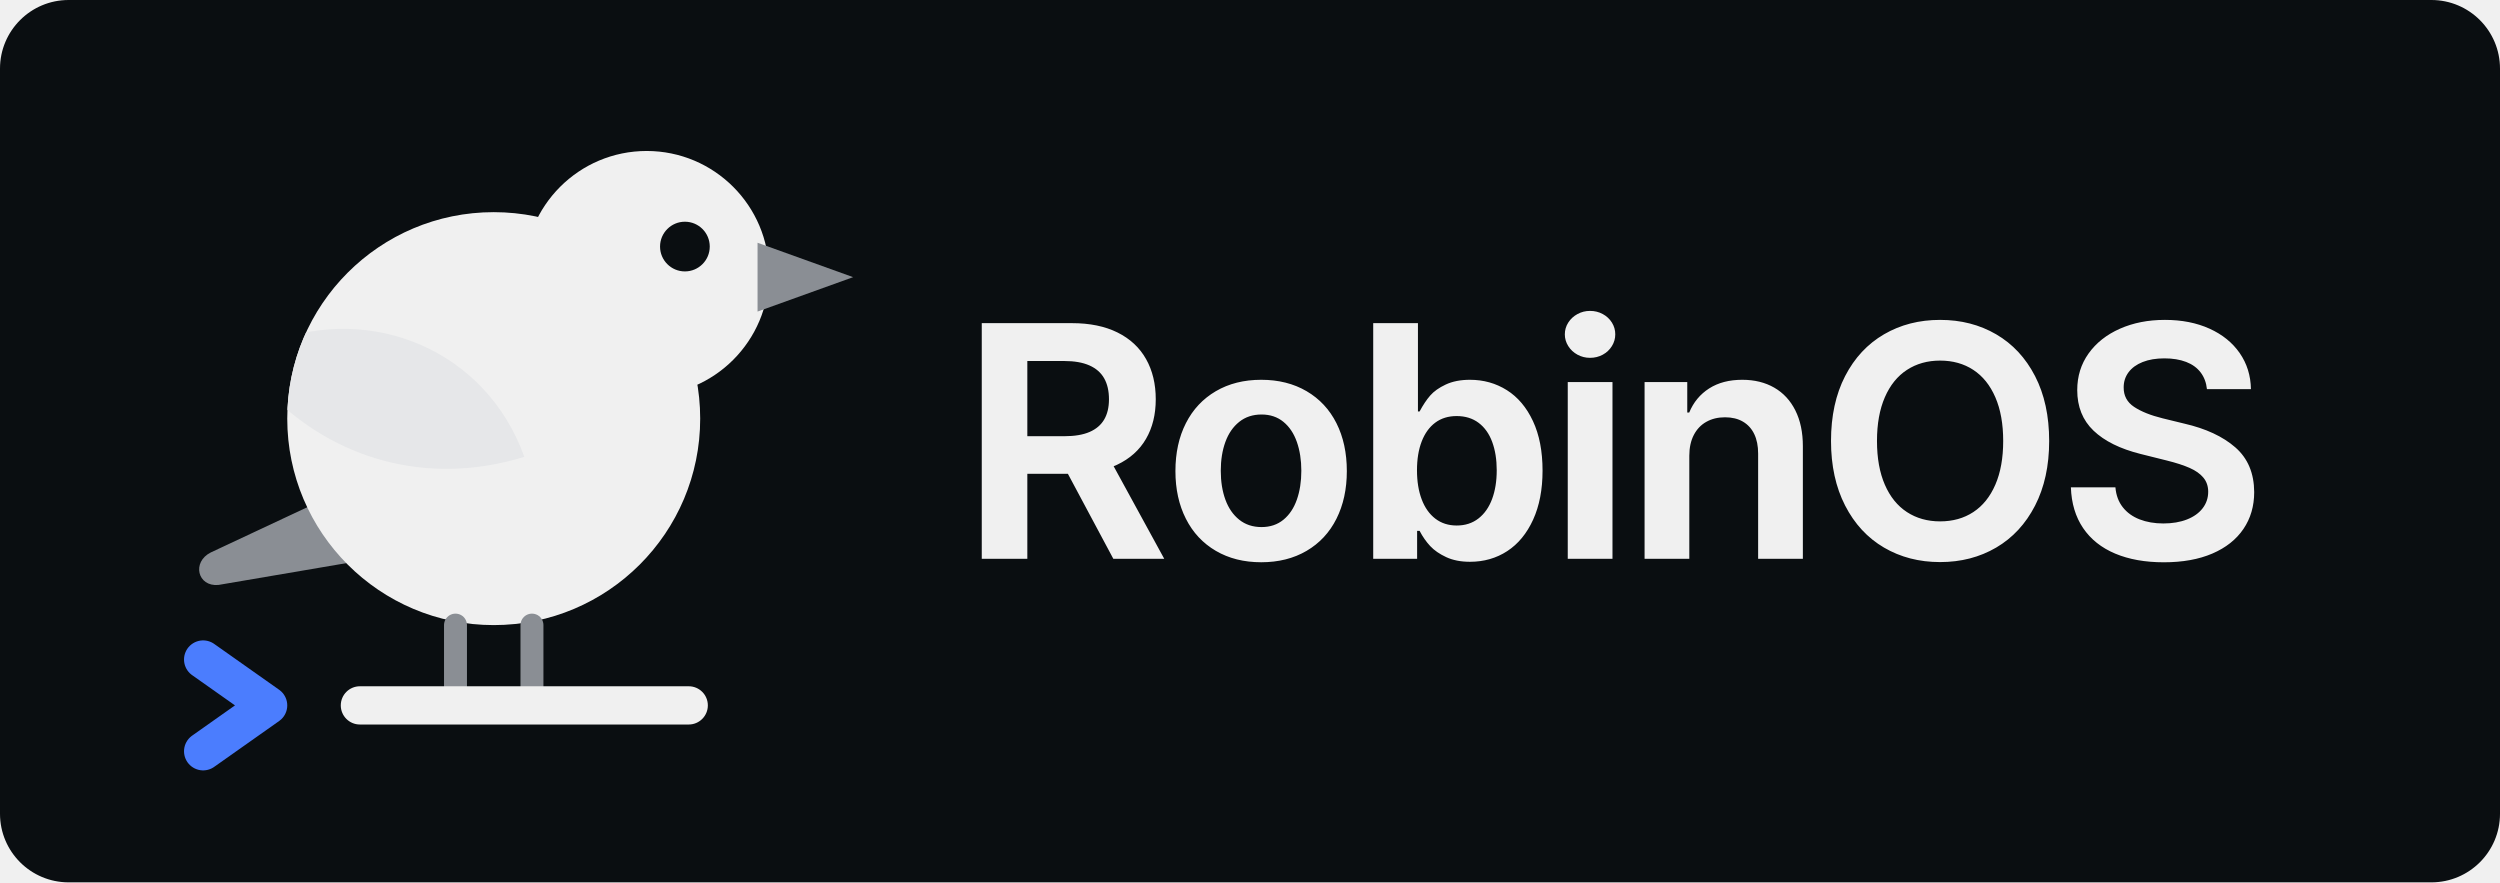
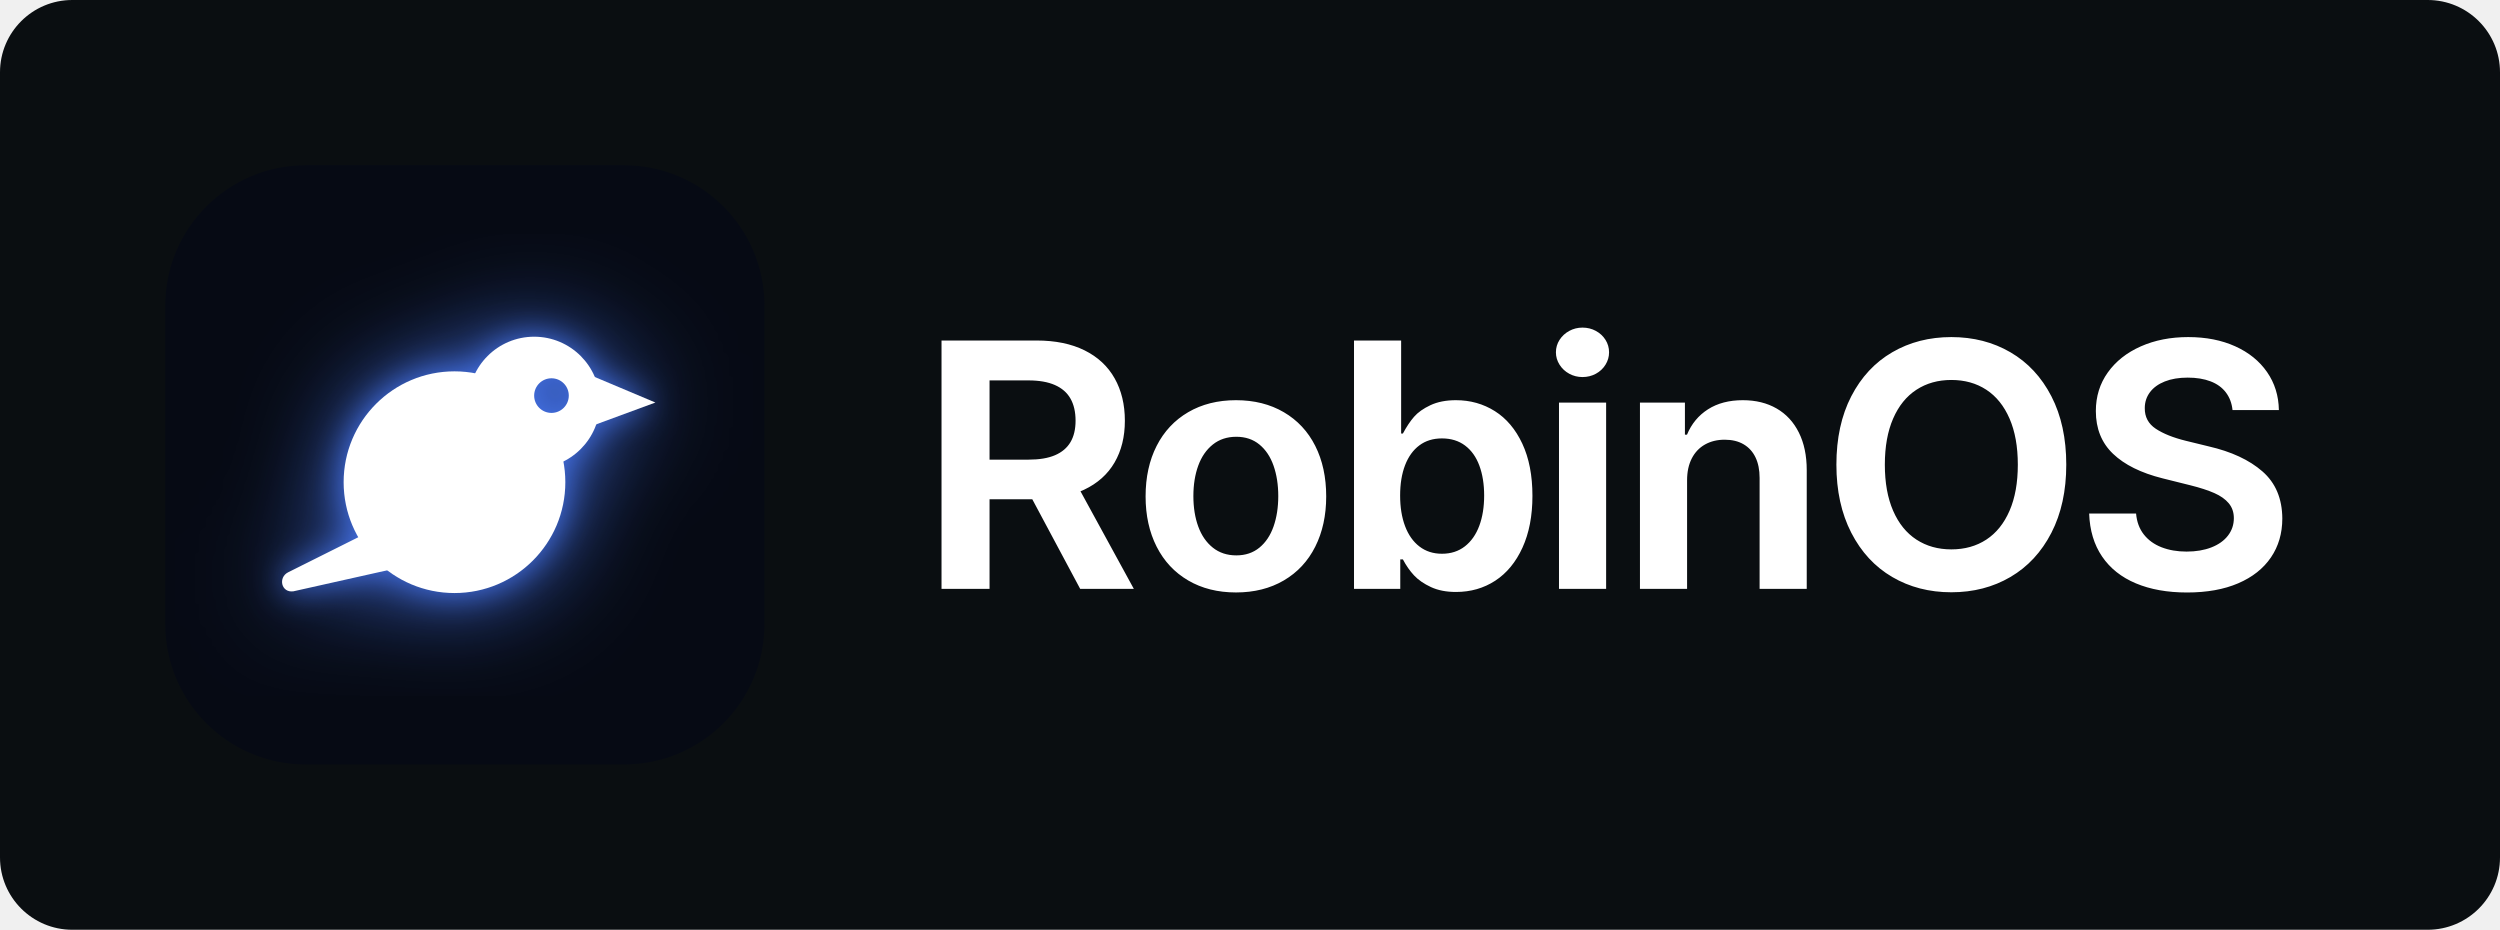
- <svg xmlns="http://www.w3.org/2000/svg" viewBox="0 0 510 180" role="img" aria-labelledby="title desc">
-   <rect width="510" height="180" rx="14" fill="#0A0E11" />
-   <g transform="translate(4 -16) scale(0.78)">
+ <svg xmlns="http://www.w3.org/2000/svg" viewBox="0 0 484 180" role="img" aria-labelledby="title desc">
+   <rect width="484" height="180" rx="14" fill="#0A0E11" />
+   <g transform="translate(32 32.0) scale(0.453125)">
    <defs>
-       <clipPath id="robinos-horizontal-bird">
-         <circle cx="124" cy="130" r="54" />
-         <circle cx="164" cy="92" r="32" />
+       <clipPath id="robinos-horizontal-tile">
+         <rect width="256" height="256" rx="60" />
      </clipPath>
+       <filter id="robinos-horizontal-glow" x="-40%" y="-40%" width="180%" height="180%" color-interpolation-filters="sRGB">
+         <feGaussianBlur in="SourceAlpha" stdDeviation="22" result="wide" />
+         <feGaussianBlur in="SourceAlpha" stdDeviation="7" result="near" />
+         <feMerge result="blur">
+           <feMergeNode in="wide" />
+           <feMergeNode in="near" />
+         </feMerge>
+         <feFlood flood-color="#4B7DFE" flood-opacity="0.9" />
+         <feComposite operator="in" in2="blur" result="glow" />
+         <feMerge>
+           <feMergeNode in="glow" />
+           <feMergeNode in="SourceGraphic" />
+         </feMerge>
+       </filter>
    </defs>
-     <path d="M82 150 L50 165 C45 167.5 46.5 174 52 173.5 L96 166 Z" fill="#8A8E94" />
-     <g clip-path="url(#robinos-horizontal-bird)">
-       <rect width="256" height="256" fill="#F0F0F0" />
-       <path d="M66 110 C 92 100, 122 112, 132 140 C 106 148, 82 140, 66 124 Z" fill="#E6E7E9" />
+     <rect width="256" height="256" rx="60" fill="#060A14" />
+     <g clip-path="url(#robinos-horizontal-tile)">
+       <g filter="url(#robinos-horizontal-glow)">
+         <g transform="translate(33.28 33.28) scale(0.74)">
+           <mask id="robinos-horizontal-eye">
+             <rect width="256" height="256" fill="#FFFFFF" />
+             <circle cx="178" cy="88" r="10" fill="#000000" />
+           </mask>
+           <g fill="#FFFFFF" mask="url(#robinos-horizontal-eye)">
+             <circle cx="122" cy="138" r="64" />
+             <circle cx="168" cy="92" r="38" />
+             <path d="M200 76 L238 92 L200 106 Z" />
+             <path d="M78 164 L26 190 C20 193 22 202 29 201 L96 186 Z" />
+           </g>
+         </g>
+       </g>
    </g>
-     <path d="M193 84 L218 93 L193 102 Z" fill="#8A8E94" />
-     <circle cx="174" cy="85" r="6.5" fill="#0A0E11" />
-     <path d="M114 184 V203 M134 184 V203" stroke="#8A8E94" stroke-width="6" stroke-linecap="round" />
-     <path d="M48 193 L65 205 L48 217" fill="none" stroke="#4B7DFE" stroke-width="10" stroke-linecap="round" stroke-linejoin="round" />
-     <rect x="84" y="200" width="96" height="10" rx="5" fill="#F0F0F0" />
  </g>
-   <path d="M200.279 65.922H218.682Q224.131 65.922 227.973 67.828Q231.815 69.735 233.794 73.245Q235.774 76.755 235.774 81.451Q235.774 86.112 233.779 89.54Q231.784 92.968 227.879 94.812Q223.975 96.655 218.498 96.655H205.694V88.986H217.136Q220.263 88.986 222.261 88.125Q224.258 87.265 225.244 85.599Q226.23 83.934 226.23 81.451Q226.23 78.901 225.244 77.168Q224.258 75.434 222.227 74.54Q220.197 73.646 217.101 73.646H209.576V114.0H200.279ZM237.508 114.0H227.121L215.468 92.199H225.593ZM239.787 96.105Q239.787 90.527 241.924 86.326Q244.061 82.125 248.033 79.801Q252.004 77.477 257.29 77.477Q262.576 77.477 266.545 79.801Q270.515 82.125 272.634 86.326Q274.753 90.527 274.753 96.105Q274.753 101.617 272.634 105.834Q270.515 110.051 266.545 112.375Q262.576 114.699 257.29 114.699Q252.004 114.699 248.033 112.375Q244.061 110.051 241.924 105.834Q239.787 101.617 239.787 96.105ZM265.472 96.043Q265.472 92.763 264.56 90.16Q263.649 87.558 261.822 86.059Q259.995 84.559 257.353 84.559Q254.679 84.559 252.803 86.059Q250.927 87.558 249.983 90.144Q249.038 92.731 249.038 96.043Q249.038 99.354 249.983 101.939Q250.927 104.524 252.803 106.023Q254.679 107.522 257.353 107.522Q259.995 107.522 261.822 106.023Q263.649 104.524 264.56 101.923Q265.472 99.323 265.472 96.043ZM280.135 65.922H289.26V83.934H289.6Q290.646 81.973 291.76 80.692Q292.874 79.41 294.934 78.443Q296.995 77.477 299.869 77.477Q304.04 77.477 307.401 79.593Q310.762 81.71 312.721 85.896Q314.68 90.081 314.68 96.008Q314.68 101.805 312.752 106.024Q310.825 110.242 307.481 112.424Q304.138 114.605 299.873 114.605Q297.065 114.605 295.02 113.652Q292.975 112.699 291.758 111.394Q290.541 110.09 289.6 108.3H289.092V114.0H280.135ZM297.161 107.205Q299.761 107.205 301.602 105.773Q303.442 104.34 304.387 101.8Q305.332 99.26 305.332 95.938Q305.332 92.65 304.405 90.145Q303.477 87.64 301.637 86.258Q299.796 84.876 297.161 84.876Q294.596 84.876 292.791 86.223Q290.985 87.57 290.025 90.057Q289.065 92.544 289.065 95.938Q289.065 99.331 290.025 101.87Q290.985 104.41 292.809 105.808Q294.632 107.205 297.161 107.205ZM319.821 77.941H328.946V114.0H319.821ZM319.225 68.211Q319.225 66.898 319.928 65.8Q320.632 64.702 321.812 64.063Q322.992 63.424 324.368 63.424Q325.779 63.424 326.959 64.063Q328.139 64.702 328.827 65.8Q329.515 66.898 329.515 68.211Q329.515 69.489 328.827 70.605Q328.139 71.72 326.959 72.359Q325.779 72.998 324.368 72.998Q322.992 72.998 321.812 72.359Q320.632 71.72 319.928 70.605Q319.225 69.489 319.225 68.211ZM344.619 114.0H335.494V77.941H344.201V84.15H344.603Q345.904 81.009 348.666 79.243Q351.428 77.477 355.412 77.477Q359.162 77.477 361.948 79.08Q364.733 80.684 366.258 83.739Q367.784 86.793 367.784 91.027V114.0H358.659V92.522Q358.659 90.203 357.868 88.555Q357.077 86.907 355.564 86.017Q354.052 85.127 351.9 85.127Q349.745 85.127 348.094 86.052Q346.442 86.978 345.531 88.748Q344.619 90.518 344.619 92.978ZM395.778 114.664Q389.383 114.664 384.334 111.705Q379.284 108.746 376.405 103.135Q373.526 97.524 373.526 89.961Q373.526 82.3 376.405 76.722Q379.284 71.144 384.334 68.201Q389.383 65.258 395.778 65.258Q402.173 65.258 407.222 68.201Q412.272 71.144 415.151 76.722Q418.03 82.3 418.03 89.961Q418.03 97.555 415.151 103.151Q412.272 108.746 407.222 111.705Q402.173 114.664 395.778 114.664ZM395.778 73.561Q391.928 73.561 389.019 75.457Q386.11 77.352 384.508 81.042Q382.905 84.732 382.905 89.961Q382.905 95.19 384.508 98.879Q386.11 102.569 389.019 104.465Q391.928 106.361 395.778 106.361Q399.663 106.361 402.555 104.465Q405.446 102.569 407.048 98.879Q408.651 95.19 408.651 89.961Q408.651 84.732 407.048 81.042Q405.446 77.352 402.555 75.457Q399.663 73.561 395.778 73.561ZM441.533 73.107Q438.976 73.107 437.102 73.853Q435.228 74.598 434.229 75.937Q433.23 77.276 433.23 79.005Q433.198 81.574 435.357 83.005Q437.516 84.435 441.18 85.338L445.585 86.415Q452.197 87.935 456.011 91.268Q459.825 94.601 459.856 100.385Q459.856 104.679 457.657 107.914Q455.457 111.148 451.318 112.927Q447.179 114.707 441.42 114.707Q435.712 114.707 431.502 112.937Q427.292 111.167 424.962 107.738Q422.631 104.31 422.46 99.417H431.545Q431.748 101.819 433.042 103.469Q434.336 105.119 436.48 105.953Q438.624 106.787 441.326 106.787Q444.052 106.787 446.128 105.975Q448.205 105.163 449.339 103.688Q450.473 102.212 450.473 100.315Q450.473 98.625 449.495 97.444Q448.517 96.263 446.695 95.459Q444.874 94.654 442.042 93.948L436.664 92.605Q430.41 91.035 427.083 87.855Q423.756 84.675 423.756 79.584Q423.756 75.349 426.073 72.106Q428.39 68.864 432.455 67.061Q436.52 65.258 441.638 65.258Q446.784 65.258 450.734 67.043Q454.684 68.829 456.903 72.031Q459.122 75.232 459.192 79.386H450.216Q450.013 77.406 448.932 75.979Q447.851 74.552 445.965 73.83Q444.079 73.107 441.533 73.107Z" fill="#F0F0F0" />
+   <path d="M182.279 65.922H200.682Q206.131 65.922 209.973 67.828Q213.815 69.735 215.794 73.245Q217.774 76.755 217.774 81.451Q217.774 86.112 215.779 89.54Q213.784 92.968 209.879 94.812Q205.975 96.655 200.498 96.655H187.694V88.986H199.136Q202.263 88.986 204.261 88.125Q206.258 87.265 207.244 85.599Q208.23 83.934 208.23 81.451Q208.23 78.901 207.244 77.168Q206.258 75.434 204.227 74.54Q202.197 73.646 199.101 73.646H191.576V114.0H182.279ZM219.508 114.0H209.121L197.468 92.199H207.593ZM221.787 96.105Q221.787 90.527 223.924 86.326Q226.061 82.125 230.033 79.801Q234.004 77.477 239.29 77.477Q244.576 77.477 248.545 79.801Q252.515 82.125 254.634 86.326Q256.753 90.527 256.753 96.105Q256.753 101.617 254.634 105.834Q252.515 110.051 248.545 112.375Q244.576 114.699 239.29 114.699Q234.004 114.699 230.033 112.375Q226.061 110.051 223.924 105.834Q221.787 101.617 221.787 96.105ZM247.472 96.043Q247.472 92.763 246.56 90.16Q245.649 87.558 243.822 86.059Q241.995 84.559 239.353 84.559Q236.679 84.559 234.803 86.059Q232.927 87.558 231.983 90.144Q231.038 92.731 231.038 96.043Q231.038 99.354 231.983 101.939Q232.927 104.524 234.803 106.023Q236.679 107.522 239.353 107.522Q241.995 107.522 243.822 106.023Q245.649 104.524 246.56 101.923Q247.472 99.323 247.472 96.043ZM262.135 65.922H271.26V83.934H271.6Q272.646 81.973 273.76 80.692Q274.874 79.41 276.934 78.443Q278.995 77.477 281.869 77.477Q286.04 77.477 289.401 79.593Q292.762 81.71 294.721 85.896Q296.68 90.081 296.68 96.008Q296.68 101.805 294.752 106.024Q292.825 110.242 289.481 112.424Q286.138 114.605 281.873 114.605Q279.065 114.605 277.02 113.652Q274.975 112.699 273.758 111.394Q272.541 110.09 271.6 108.3H271.092V114.0H262.135ZM279.161 107.205Q281.761 107.205 283.602 105.773Q285.442 104.34 286.387 101.8Q287.332 99.26 287.332 95.938Q287.332 92.65 286.405 90.145Q285.477 87.64 283.637 86.258Q281.796 84.876 279.161 84.876Q276.596 84.876 274.791 86.223Q272.985 87.57 272.025 90.057Q271.065 92.544 271.065 95.938Q271.065 99.331 272.025 101.87Q272.985 104.41 274.809 105.808Q276.632 107.205 279.161 107.205ZM301.821 77.941H310.946V114.0H301.821ZM301.225 68.211Q301.225 66.898 301.928 65.8Q302.632 64.702 303.812 64.063Q304.992 63.424 306.368 63.424Q307.779 63.424 308.959 64.063Q310.139 64.702 310.827 65.8Q311.515 66.898 311.515 68.211Q311.515 69.489 310.827 70.605Q310.139 71.72 308.959 72.359Q307.779 72.998 306.368 72.998Q304.992 72.998 303.812 72.359Q302.632 71.72 301.928 70.605Q301.225 69.489 301.225 68.211ZM326.619 114.0H317.494V77.941H326.201V84.15H326.603Q327.904 81.009 330.666 79.243Q333.428 77.477 337.412 77.477Q341.162 77.477 343.948 79.08Q346.733 80.684 348.258 83.739Q349.784 86.793 349.784 91.027V114.0H340.659V92.522Q340.659 90.203 339.868 88.555Q339.077 86.907 337.564 86.017Q336.052 85.127 333.9 85.127Q331.745 85.127 330.094 86.052Q328.442 86.978 327.531 88.748Q326.619 90.518 326.619 92.978ZM377.778 114.664Q371.383 114.664 366.334 111.705Q361.284 108.746 358.405 103.135Q355.526 97.524 355.526 89.961Q355.526 82.3 358.405 76.722Q361.284 71.144 366.334 68.201Q371.383 65.258 377.778 65.258Q384.173 65.258 389.222 68.201Q394.272 71.144 397.151 76.722Q400.03 82.3 400.03 89.961Q400.03 97.555 397.151 103.151Q394.272 108.746 389.222 111.705Q384.173 114.664 377.778 114.664ZM377.778 73.561Q373.928 73.561 371.019 75.457Q368.11 77.352 366.508 81.042Q364.905 84.732 364.905 89.961Q364.905 95.19 366.508 98.879Q368.11 102.569 371.019 104.465Q373.928 106.361 377.778 106.361Q381.663 106.361 384.555 104.465Q387.446 102.569 389.048 98.879Q390.651 95.19 390.651 89.961Q390.651 84.732 389.048 81.042Q387.446 77.352 384.555 75.457Q381.663 73.561 377.778 73.561ZM423.533 73.107Q420.976 73.107 419.102 73.853Q417.228 74.598 416.229 75.937Q415.23 77.276 415.23 79.005Q415.198 81.574 417.357 83.005Q419.516 84.435 423.18 85.338L427.585 86.415Q434.197 87.935 438.011 91.268Q441.825 94.601 441.856 100.385Q441.856 104.679 439.657 107.914Q437.457 111.148 433.318 112.927Q429.179 114.707 423.42 114.707Q417.712 114.707 413.502 112.937Q409.292 111.167 406.962 107.738Q404.631 104.31 404.46 99.417H413.545Q413.748 101.819 415.042 103.469Q416.336 105.119 418.48 105.953Q420.624 106.787 423.326 106.787Q426.052 106.787 428.128 105.975Q430.205 105.163 431.339 103.688Q432.473 102.212 432.473 100.315Q432.473 98.625 431.495 97.444Q430.517 96.263 428.695 95.459Q426.874 94.654 424.042 93.948L418.664 92.605Q412.41 91.035 409.083 87.855Q405.756 84.675 405.756 79.584Q405.756 75.349 408.073 72.106Q410.39 68.864 414.455 67.061Q418.52 65.258 423.638 65.258Q428.784 65.258 432.734 67.043Q436.684 68.829 438.903 72.031Q441.122 75.232 441.192 79.386H432.216Q432.013 77.406 430.932 75.979Q429.851 74.552 427.965 73.83Q426.079 73.107 423.533 73.107Z" fill="#FFFFFF" />
</svg>
